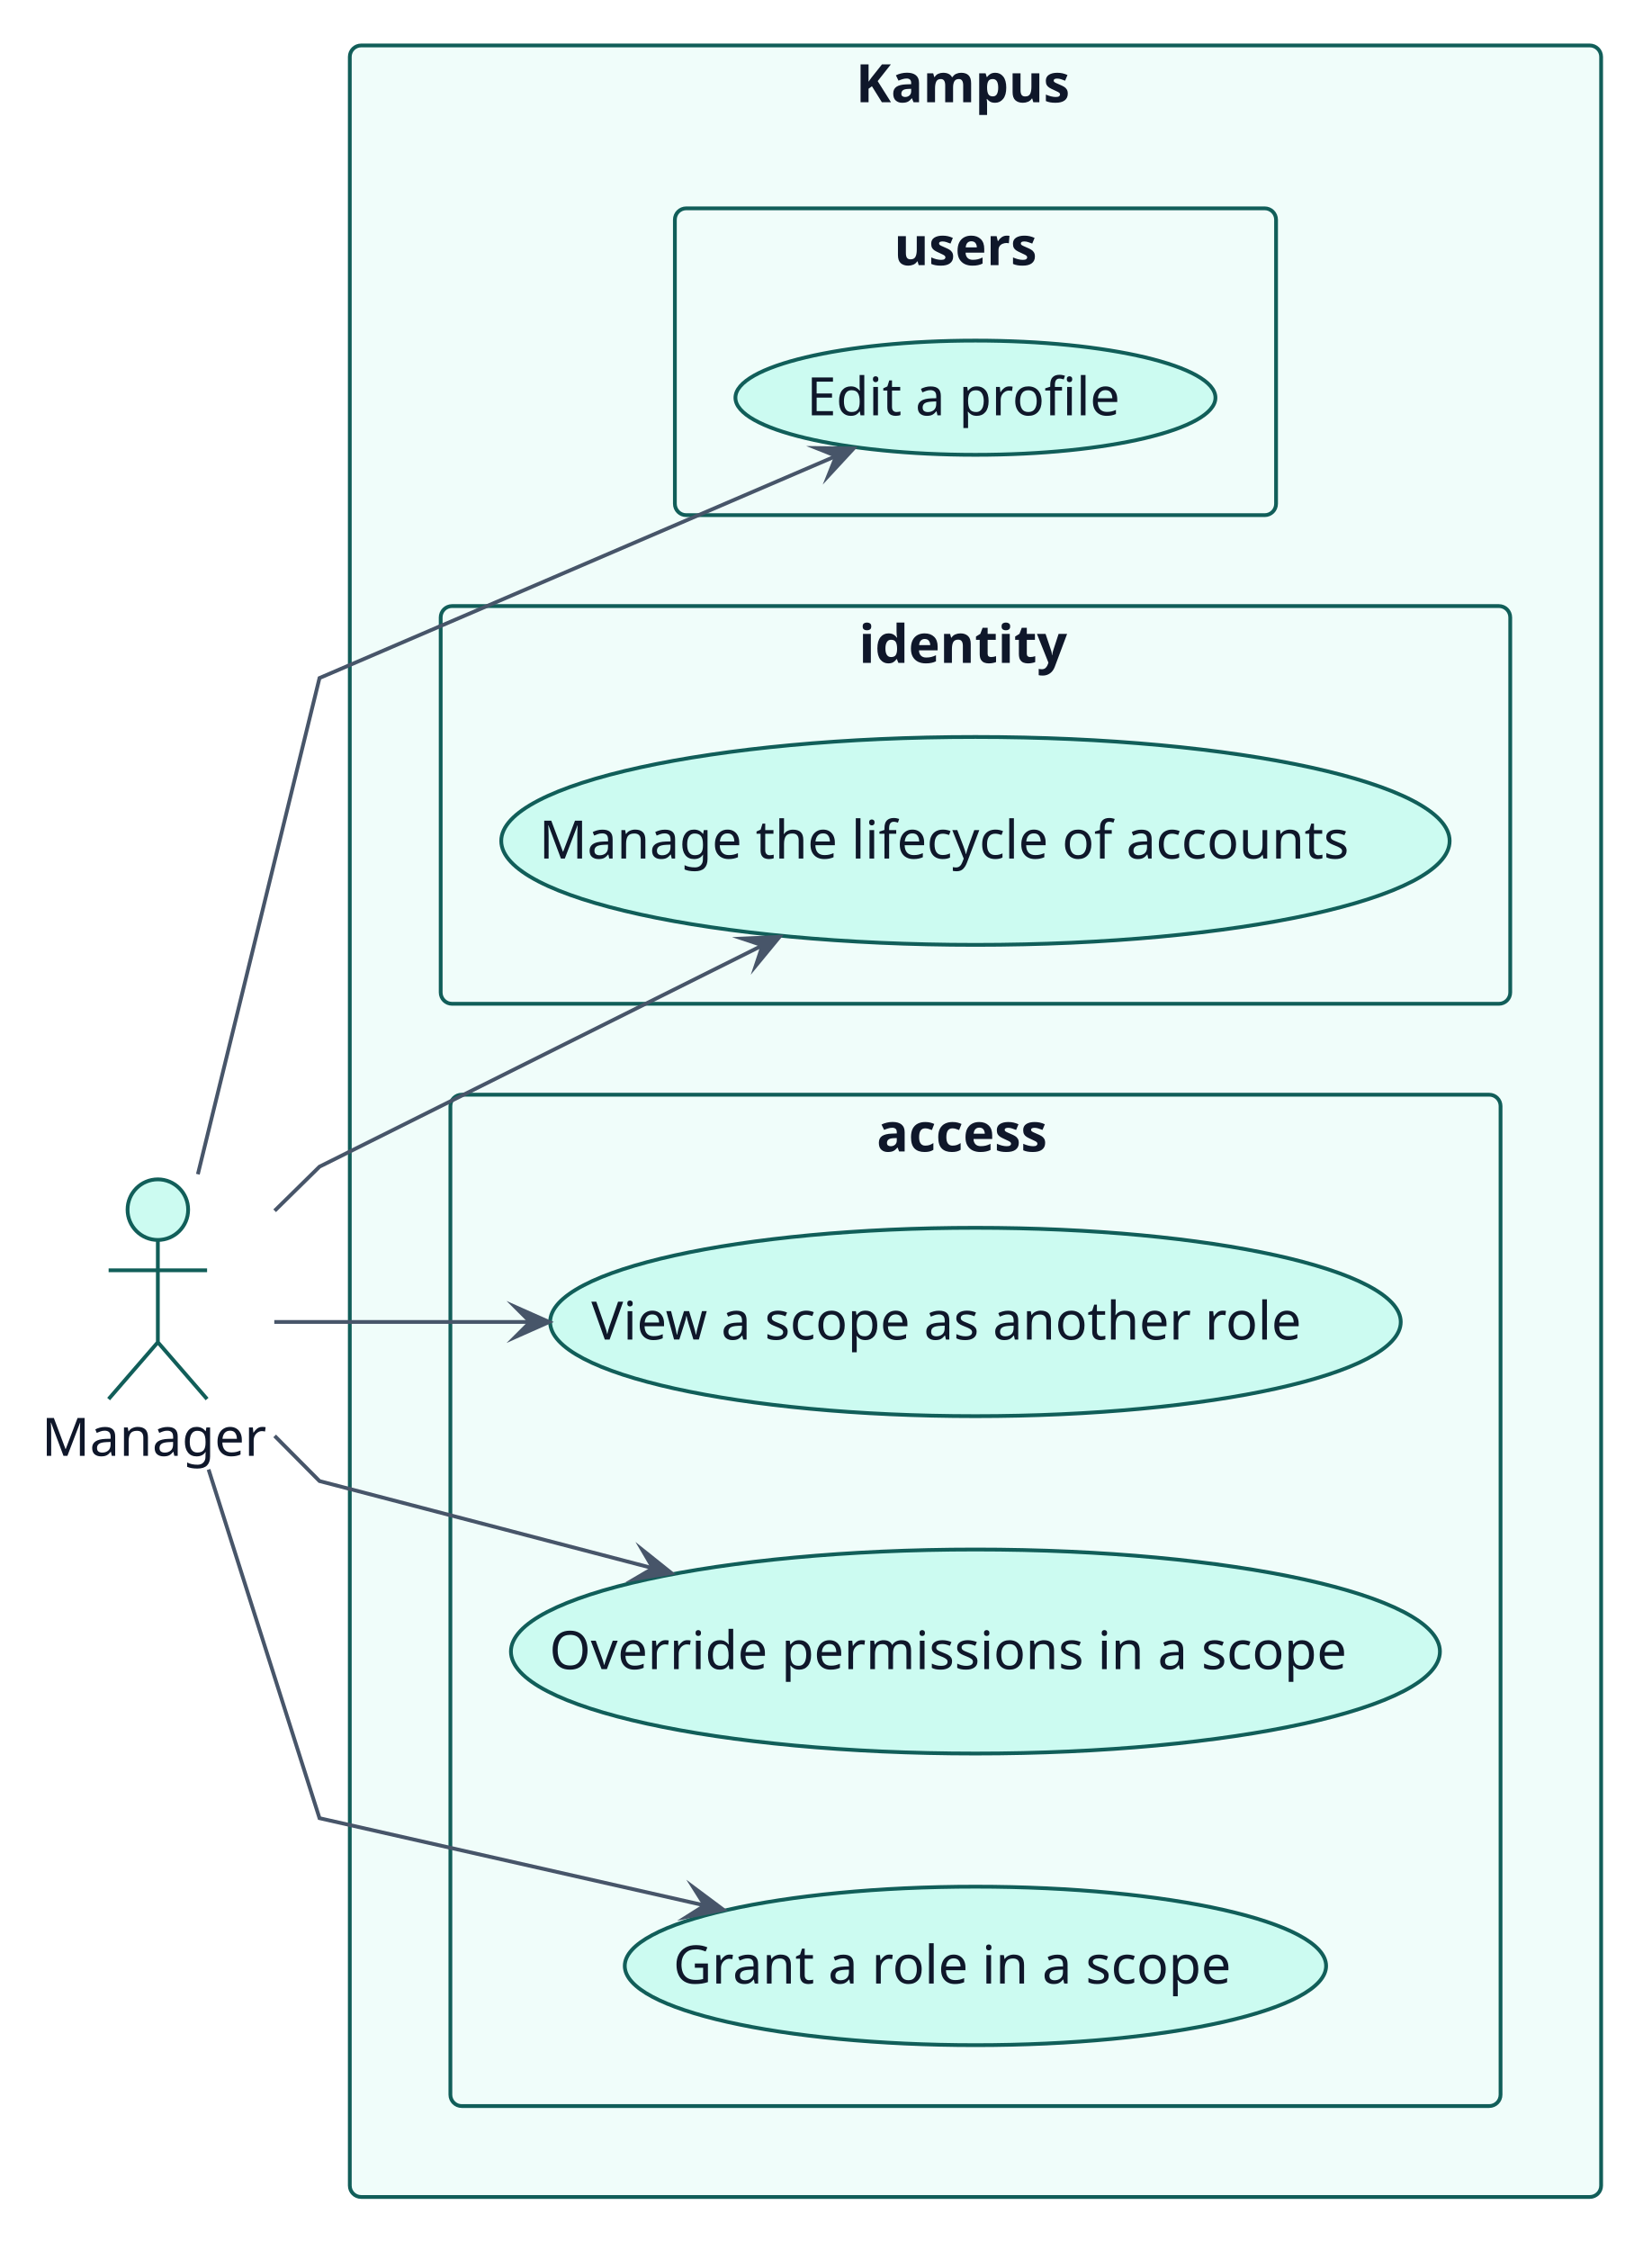
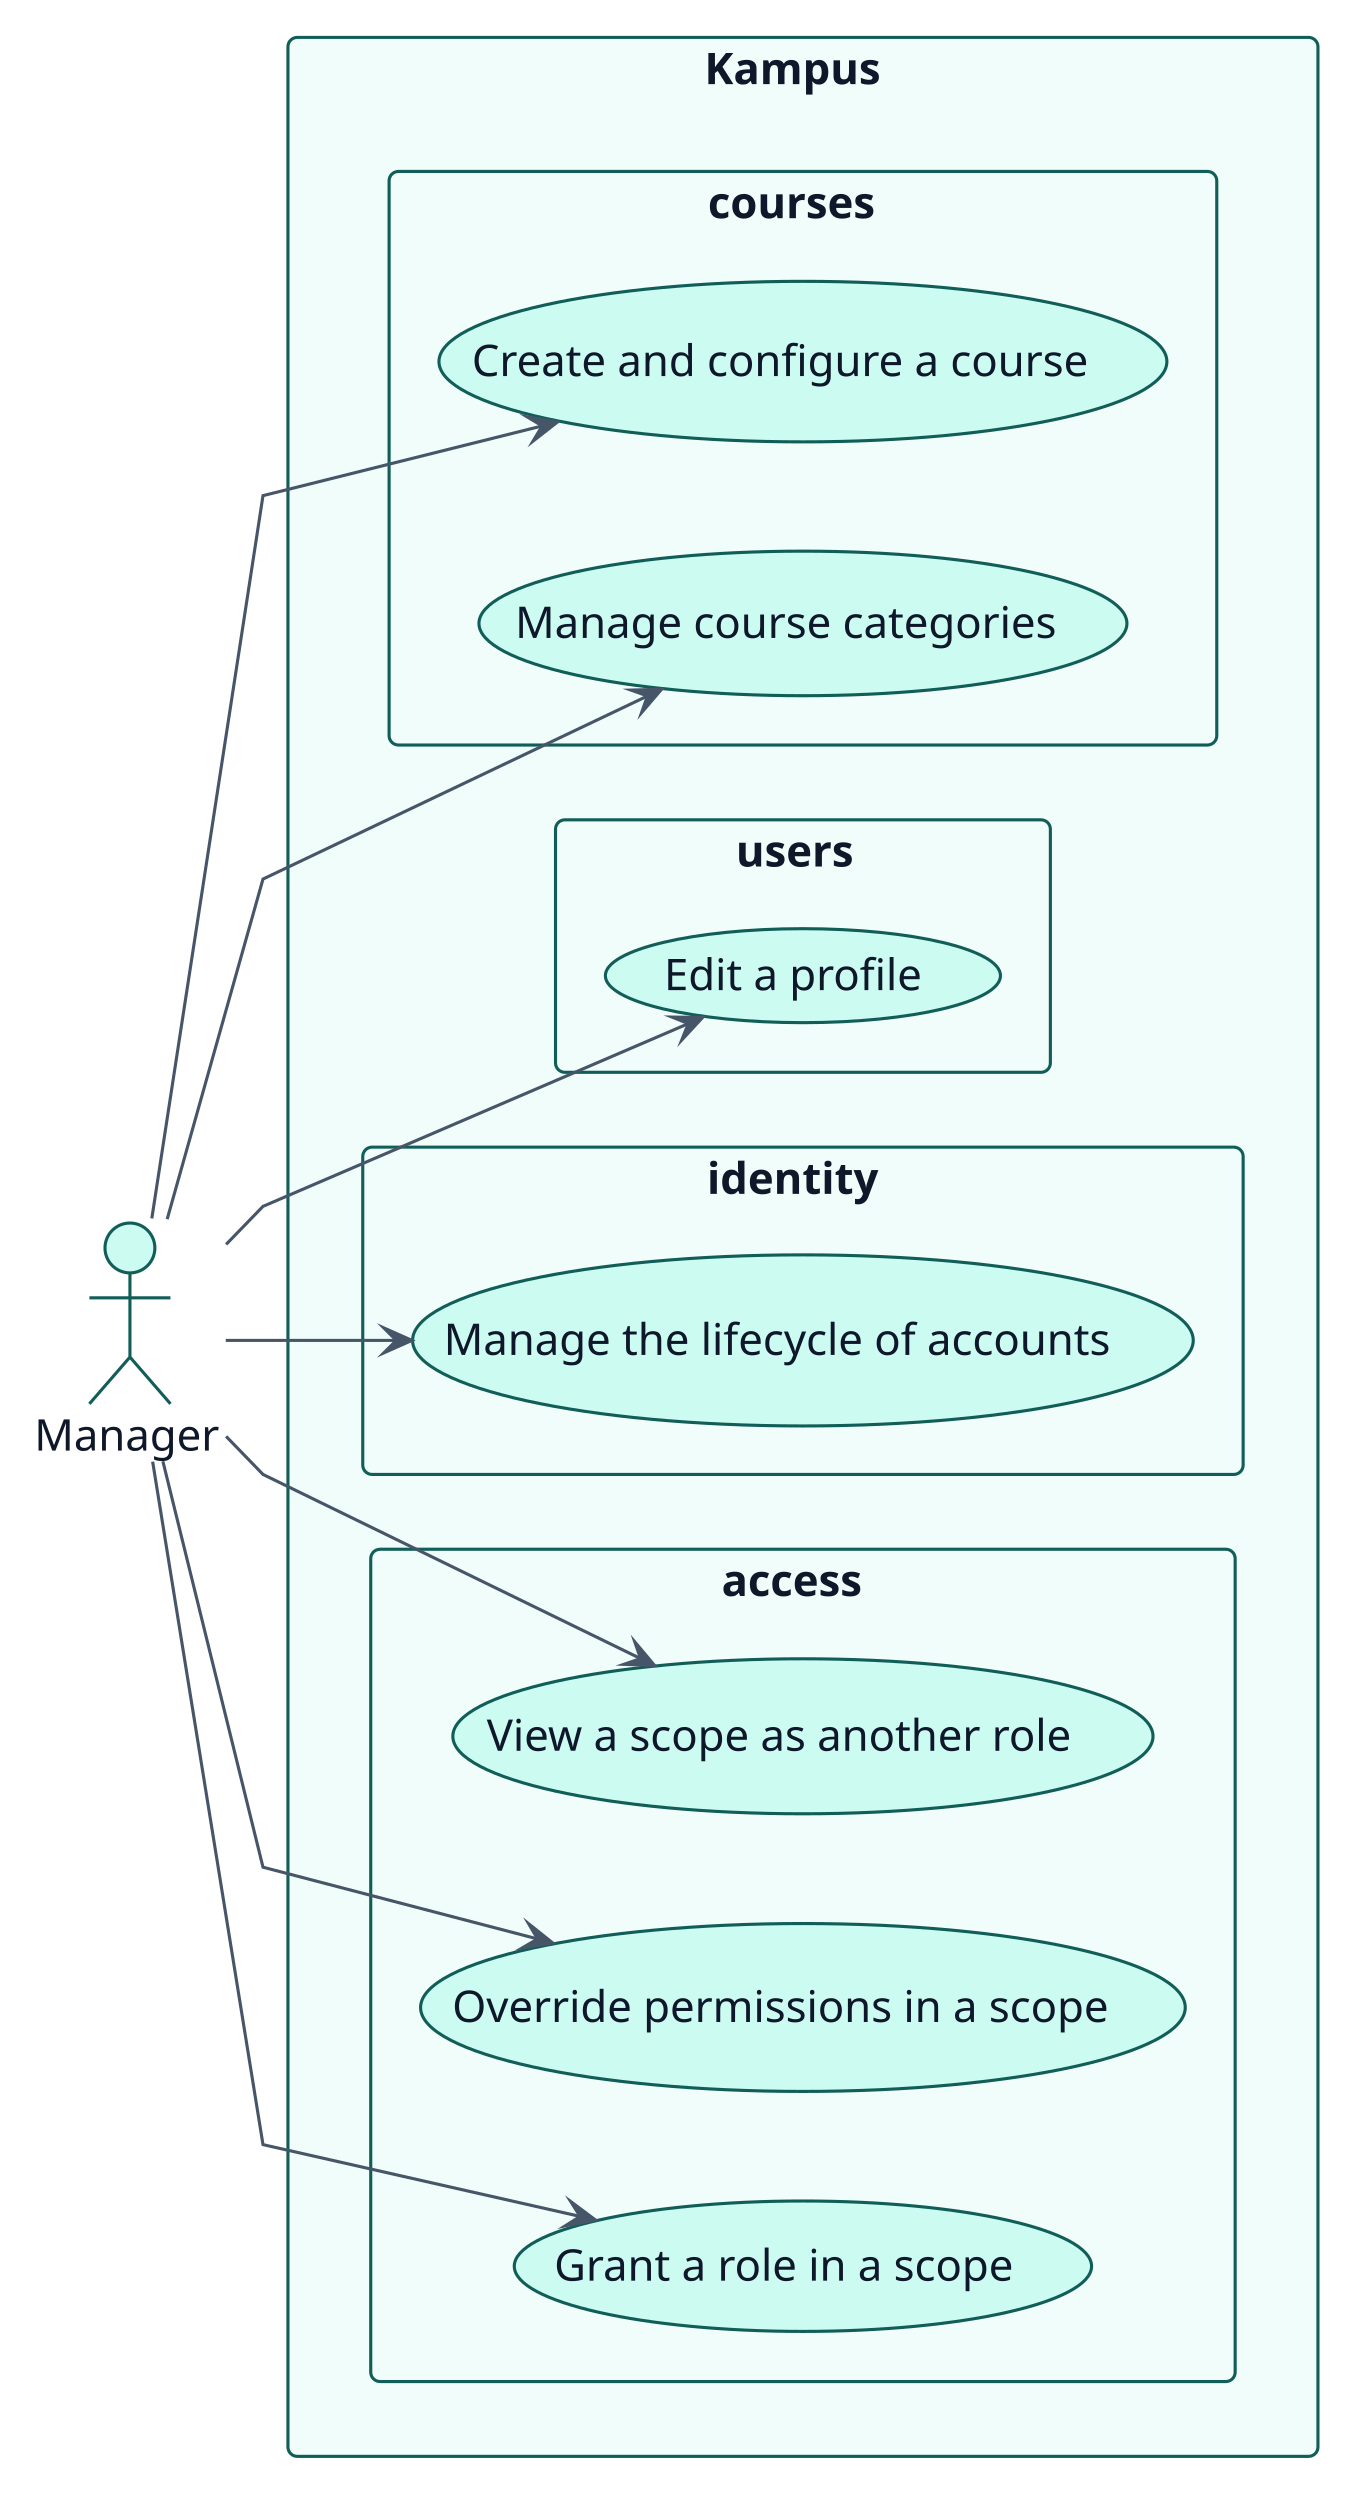
- <svg xmlns="http://www.w3.org/2000/svg" version="1.1" data-diagram-type="DESCRIPTION" style="width:436px;height:594px;background:#FFFFFF;" width="436px" height="594px" viewBox="0 0 436 594" zoomAndPan="magnify" preserveAspectRatio="none" contentStyleType="text/css">
+ <svg xmlns="http://www.w3.org/2000/svg" version="1.1" data-diagram-type="DESCRIPTION" style="width:436px;height:802px;background:#FFFFFF;" width="436px" height="802px" viewBox="0 0 436 802" zoomAndPan="magnify" preserveAspectRatio="none" contentStyleType="text/css">
  <defs />
  <g font-family="sans-serif" lengthAdjust="spacing">
    <g class="cluster" data-qualified-name="Kampus" id="ent0002" data-source-line="111">
-       <rect x="92.37" y="12" width="330.43" height="568" fill="#F0FDFA" style="stroke:#115E59;stroke-width:1;" rx="3" ry="3" />
+       <rect x="92.37" y="12" width="330.43" height="776" fill="#F0FDFA" style="stroke:#115E59;stroke-width:1;" rx="3" ry="3" />
      <text x="225.982" y="26.995" fill="#0F172A" font-size="14" textLength="63.205" font-weight="700" font-family="Verdana">Kampus</text>
    </g>
    <g class="cluster" data-qualified-name="Kampus.access" id="ent0003" data-source-line="112">
-       <rect x="118.93" y="289" width="277.31" height="267" fill="#F0FDFA" style="stroke:#115E59;stroke-width:1;" rx="3" ry="3" />
-       <text x="231.482" y="303.995" fill="#0F172A" font-size="14" textLength="52.206" font-weight="700" font-family="Verdana">access</text>
+       <rect x="118.93" y="497" width="277.31" height="267" fill="#F0FDFA" style="stroke:#115E59;stroke-width:1;" rx="3" ry="3" />
+       <text x="231.482" y="511.995" fill="#0F172A" font-size="14" textLength="52.206" font-weight="700" font-family="Verdana">access</text>
    </g>
    <g class="cluster" data-qualified-name="Kampus.identity" id="ent0007" data-source-line="117">
-       <rect x="116.37" y="160" width="282.43" height="105" fill="#F0FDFA" style="stroke:#115E59;stroke-width:1;" rx="3" ry="3" />
-       <text x="226.789" y="174.995" fill="#0F172A" font-size="14" textLength="61.592" font-weight="700" font-family="Verdana">identity</text>
+       <rect x="116.37" y="368" width="282.43" height="105" fill="#F0FDFA" style="stroke:#115E59;stroke-width:1;" rx="3" ry="3" />
+       <text x="226.789" y="382.995" fill="#0F172A" font-size="14" textLength="61.592" font-weight="700" font-family="Verdana">identity</text>
    </g>
    <g class="cluster" data-qualified-name="Kampus.users" id="ent0009" data-source-line="120">
-       <rect x="178.21" y="55" width="158.75" height="81" fill="#F0FDFA" style="stroke:#115E59;stroke-width:1;" rx="3" ry="3" />
-       <text x="236.069" y="69.995" fill="#0F172A" font-size="14" textLength="43.032" font-weight="700" font-family="Verdana">users</text>
+       <rect x="178.21" y="263" width="158.75" height="81" fill="#F0FDFA" style="stroke:#115E59;stroke-width:1;" rx="3" ry="3" />
+       <text x="236.069" y="277.995" fill="#0F172A" font-size="14" textLength="43.032" font-weight="700" font-family="Verdana">users</text>
+     </g>
+     <g class="cluster" data-qualified-name="Kampus.courses" id="ent0011" data-source-line="123">
+       <rect x="124.82" y="55" width="265.52" height="184" fill="#F0FDFA" style="stroke:#115E59;stroke-width:1;" rx="3" ry="3" />
+       <text x="227.105" y="69.995" fill="#0F172A" font-size="14" textLength="60.949" font-weight="700" font-family="Verdana">courses</text>
    </g>
    <g class="entity" data-qualified-name="Kampus.access.UC_grantRole" id="ent0004" data-source-line="113">
-       <ellipse cx="257.578" cy="519" rx="92.598" ry="20.92" fill="#CCFBF1" style="stroke:#115E59;stroke-width:1;" />
-       <text x="177.779" y="523.648" fill="#0F172A" font-size="14" textLength="159.599" font-family="Verdana">Grant a role in a scope</text>
+       <ellipse cx="257.578" cy="727" rx="92.598" ry="20.92" fill="#CCFBF1" style="stroke:#115E59;stroke-width:1;" />
+       <text x="177.779" y="731.648" fill="#0F172A" font-size="14" textLength="159.599" font-family="Verdana">Grant a role in a scope</text>
    </g>
    <g class="entity" data-qualified-name="Kampus.access.UC_overridePermission" id="ent0005" data-source-line="114">
-       <ellipse cx="257.576" cy="436.001" rx="122.656" ry="26.931" fill="#CCFBF1" style="stroke:#115E59;stroke-width:1;" />
-       <text x="145.07" y="440.65" fill="#0F172A" font-size="14" textLength="225.012" font-family="Verdana">Override permissions in a scope</text>
+       <ellipse cx="257.576" cy="644.001" rx="122.656" ry="26.931" fill="#CCFBF1" style="stroke:#115E59;stroke-width:1;" />
+       <text x="145.07" y="648.65" fill="#0F172A" font-size="14" textLength="225.012" font-family="Verdana">Override permissions in a scope</text>
    </g>
    <g class="entity" data-qualified-name="Kampus.access.UC_viewAsRole" id="ent0006" data-source-line="115">
-       <ellipse cx="257.578" cy="349.002" rx="112.308" ry="24.862" fill="#CCFBF1" style="stroke:#115E59;stroke-width:1;" />
-       <text x="156.147" y="353.65" fill="#0F172A" font-size="14" textLength="202.863" font-family="Verdana">View a scope as another role</text>
+       <ellipse cx="257.578" cy="557.002" rx="112.308" ry="24.862" fill="#CCFBF1" style="stroke:#115E59;stroke-width:1;" />
+       <text x="156.147" y="561.65" fill="#0F172A" font-size="14" textLength="202.863" font-family="Verdana">View a scope as another role</text>
    </g>
    <g class="entity" data-qualified-name="Kampus.identity.UC_manageAccountLifecycle" id="ent0008" data-source-line="118">
-       <ellipse cx="257.577" cy="222.003" rx="125.217" ry="27.443" fill="#CCFBF1" style="stroke:#115E59;stroke-width:1;" />
-       <text x="142.351" y="226.652" fill="#0F172A" font-size="14" textLength="230.453" font-family="Verdana">Manage the lifecycle of accounts</text>
+       <ellipse cx="257.577" cy="430.003" rx="125.217" ry="27.443" fill="#CCFBF1" style="stroke:#115E59;stroke-width:1;" />
+       <text x="142.351" y="434.652" fill="#0F172A" font-size="14" textLength="230.453" font-family="Verdana">Manage the lifecycle of accounts</text>
    </g>
    <g class="entity" data-qualified-name="Kampus.users.UC_editProfile" id="ent0010" data-source-line="121">
-       <ellipse cx="257.578" cy="104.996" rx="63.378" ry="15.076" fill="#CCFBF1" style="stroke:#115E59;stroke-width:1;" />
-       <text x="213.018" y="109.644" fill="#0F172A" font-size="14" textLength="89.12" font-family="Verdana">Edit a profile</text>
+       <ellipse cx="257.578" cy="312.996" rx="63.378" ry="15.076" fill="#CCFBF1" style="stroke:#115E59;stroke-width:1;" />
+       <text x="213.018" y="317.644" fill="#0F172A" font-size="14" textLength="89.12" font-family="Verdana">Edit a profile</text>
+     </g>
+     <g class="entity" data-qualified-name="Kampus.courses.UC_manageCategories" id="ent0012" data-source-line="124">
+       <ellipse cx="257.585" cy="199.997" rx="103.935" ry="23.187" fill="#CCFBF1" style="stroke:#115E59;stroke-width:1;" />
+       <text x="165.238" y="204.645" fill="#0F172A" font-size="14" textLength="184.693" font-family="Verdana">Manage course categories</text>
+     </g>
+     <g class="entity" data-qualified-name="Kampus.courses.UC_createCourse" id="ent0013" data-source-line="125">
+       <ellipse cx="257.579" cy="116.002" rx="116.759" ry="25.752" fill="#CCFBF1" style="stroke:#115E59;stroke-width:1;" />
+       <text x="151.366" y="120.65" fill="#0F172A" font-size="14" textLength="212.427" font-family="Verdana">Create and configure a course</text>
    </g>
    <g class="entity" data-qualified-name="A_Manager" id="ent0001" data-source-line="109">
-       <ellipse cx="41.683" cy="319.35" rx="8" ry="8" fill="#CCFBF1" style="stroke:#115E59;stroke-width:1;" />
-       <path d="M41.683,327.35 L41.683,354.35 M28.683,335.35 L54.683,335.35 M41.683,354.35 L28.683,369.35 M41.683,354.35 L54.683,369.35" style="stroke:#115E59;stroke-width:1;" fill="none" />
-       <text x="11" y="384.345" fill="#0F172A" font-size="14" textLength="61.366" font-family="Verdana">Manager</text>
+       <ellipse cx="41.683" cy="400.35" rx="8" ry="8" fill="#CCFBF1" style="stroke:#115E59;stroke-width:1;" />
+       <path d="M41.683,408.35 L41.683,435.35 M28.683,416.35 L54.683,416.35 M41.683,435.35 L28.683,450.35 M41.683,435.35 L54.683,450.35" style="stroke:#115E59;stroke-width:1;" fill="none" />
+       <text x="11" y="465.345" fill="#0F172A" font-size="14" textLength="61.366" font-family="Verdana">Manager</text>
    </g>
-     <g class="link" data-entity-1="ent0001" data-entity-2="ent0004" id="lnk11" data-source-line="125" data-link-type="dependency">
-       <path d="M55.08,387.95 C67.36,426.56 84.37,480 84.37,480 C84.37,480 137.443,492.016 186.103,503.036" style="stroke:#475569;stroke-width:1;" fill="none" id="A_Manager-to-UC_grantRole" />
-       <polygon points="190.98,504.14,183.086,498.251,186.103,503.036,181.319,506.053,190.98,504.14" fill="#475569" style="stroke:#475569;stroke-width:1;stroke-linejoin:miter;stroke-miterlimit:10;" />
+     <g class="link" data-entity-1="ent0001" data-entity-2="ent0004" id="lnk14" data-source-line="129" data-link-type="dependency">
+       <path d="M48.97,468.9 C60.61,540.98 84.37,688 84.37,688 C84.37,688 137.443,700.016 186.103,711.036" style="stroke:#475569;stroke-width:1;" fill="none" id="A_Manager-to-UC_grantRole" />
+       <polygon points="190.98,712.14,183.086,706.251,186.103,711.036,181.319,714.053,190.98,712.14" fill="#475569" style="stroke:#475569;stroke-width:1;stroke-linejoin:miter;stroke-miterlimit:10;" />
    </g>
-     <g class="link" data-entity-1="ent0001" data-entity-2="ent0005" id="lnk12" data-source-line="126" data-link-type="dependency">
-       <path d="M72.53,379.08 C79.21,385.81 84.37,391 84.37,391 C84.37,391 127.242,402.206 172.442,414.016" style="stroke:#475569;stroke-width:1;" fill="none" id="A_Manager-to-UC_overridePermission" />
-       <polygon points="177.28,415.28,169.584,409.135,172.442,414.016,167.561,416.875,177.28,415.28" fill="#475569" style="stroke:#475569;stroke-width:1;stroke-linejoin:miter;stroke-miterlimit:10;" />
+     <g class="link" data-entity-1="ent0001" data-entity-2="ent0005" id="lnk15" data-source-line="130" data-link-type="dependency">
+       <path d="M52.25,468.77 C64.55,518.67 84.37,599 84.37,599 C84.37,599 127.242,610.206 172.442,622.016" style="stroke:#475569;stroke-width:1;" fill="none" id="A_Manager-to-UC_overridePermission" />
+       <polygon points="177.28,623.28,169.584,617.135,172.442,622.016,167.561,624.875,177.28,623.28" fill="#475569" style="stroke:#475569;stroke-width:1;stroke-linejoin:miter;stroke-miterlimit:10;" />
    </g>
-     <g class="link" data-entity-1="ent0001" data-entity-2="ent0006" id="lnk13" data-source-line="127" data-link-type="dependency">
-       <path d="M72.43,349 C91.71,349 113.17,349 140.01,349" style="stroke:#475569;stroke-width:1;" fill="none" id="A_Manager-to-UC_viewAsRole" />
-       <polygon points="145.01,349,136.01,345,140.01,349,136.01,353,145.01,349" fill="#475569" style="stroke:#475569;stroke-width:1;stroke-linejoin:miter;stroke-miterlimit:10;" />
+     <g class="link" data-entity-1="ent0001" data-entity-2="ent0006" id="lnk16" data-source-line="131" data-link-type="dependency">
+       <path d="M72.53,460.79 C79.21,467.69 84.37,473 84.37,473 C84.37,473 154.486,507.198 205.486,532.078" style="stroke:#475569;stroke-width:1;" fill="none" id="A_Manager-to-UC_viewAsRole" />
+       <polygon points="209.98,534.27,203.645,526.729,205.486,532.078,200.137,533.919,209.98,534.27" fill="#475569" style="stroke:#475569;stroke-width:1;stroke-linejoin:miter;stroke-miterlimit:10;" />
    </g>
-     <g class="link" data-entity-1="ent0001" data-entity-2="ent0008" id="lnk14" data-source-line="128" data-link-type="dependency">
-       <path d="M72.53,319.64 C79.21,313.07 84.37,308 84.37,308 C84.37,308 150.567,274.944 201.367,249.574" style="stroke:#475569;stroke-width:1;" fill="none" id="A_Manager-to-UC_manageAccountLifecycle" />
-       <polygon points="205.84,247.34,196.001,247.783,201.367,249.574,199.575,254.94,205.84,247.34" fill="#475569" style="stroke:#475569;stroke-width:1;stroke-linejoin:miter;stroke-miterlimit:10;" />
+     <g class="link" data-entity-1="ent0001" data-entity-2="ent0008" id="lnk17" data-source-line="132" data-link-type="dependency">
+       <path d="M72.43,430 C88.61,430 104.85,430 127.13,430" style="stroke:#475569;stroke-width:1;" fill="none" id="A_Manager-to-UC_manageAccountLifecycle" />
+       <polygon points="132.13,430,123.13,426,127.13,430,123.13,434,132.13,430" fill="#475569" style="stroke:#475569;stroke-width:1;stroke-linejoin:miter;stroke-miterlimit:10;" />
    </g>
-     <g class="link" data-entity-1="ent0001" data-entity-2="ent0010" id="lnk15" data-source-line="129" data-link-type="dependency">
-       <path d="M52.25,310 C64.55,259.81 84.37,179 84.37,179 C84.37,179 171.176,141.704 220.806,120.374" style="stroke:#475569;stroke-width:1;" fill="none" id="A_Manager-to-UC_editProfile" />
-       <polygon points="225.4,118.4,215.552,118.279,220.806,120.374,218.711,125.629,225.4,118.4" fill="#475569" style="stroke:#475569;stroke-width:1;stroke-linejoin:miter;stroke-miterlimit:10;" />
+     <g class="link" data-entity-1="ent0001" data-entity-2="ent0010" id="lnk18" data-source-line="133" data-link-type="dependency">
+       <path d="M72.53,399.21 C79.21,392.31 84.37,387 84.37,387 C84.37,387 171.176,349.704 220.806,328.374" style="stroke:#475569;stroke-width:1;" fill="none" id="A_Manager-to-UC_editProfile" />
+       <polygon points="225.4,326.4,215.552,326.279,220.806,328.374,218.711,333.629,225.4,326.4" fill="#475569" style="stroke:#475569;stroke-width:1;stroke-linejoin:miter;stroke-miterlimit:10;" />
+     </g>
+     <g class="link" data-entity-1="ent0001" data-entity-2="ent0012" id="lnk19" data-source-line="134" data-link-type="dependency">
+       <path d="M53.63,391.11 C65.98,347.26 84.37,282 84.37,282 C84.37,282 156.696,247.559 207.716,223.269" style="stroke:#475569;stroke-width:1;" fill="none" id="A_Manager-to-UC_manageCategories" />
+       <polygon points="212.23,221.12,202.384,221.377,207.716,223.269,205.823,228.6,212.23,221.12" fill="#475569" style="stroke:#475569;stroke-width:1;stroke-linejoin:miter;stroke-miterlimit:10;" />
+     </g>
+     <g class="link" data-entity-1="ent0001" data-entity-2="ent0013" id="lnk20" data-source-line="135" data-link-type="dependency">
+       <path d="M48.7,390.88 C60.24,315.84 84.37,159 84.37,159 C84.37,159 128.299,148.032 173.939,136.632" style="stroke:#475569;stroke-width:1;" fill="none" id="A_Manager-to-UC_createCourse" />
+       <polygon points="178.79,135.42,169.089,133.72,173.939,136.632,171.028,141.482,178.79,135.42" fill="#475569" style="stroke:#475569;stroke-width:1;stroke-linejoin:miter;stroke-miterlimit:10;" />
    </g>
  </g>
</svg>
